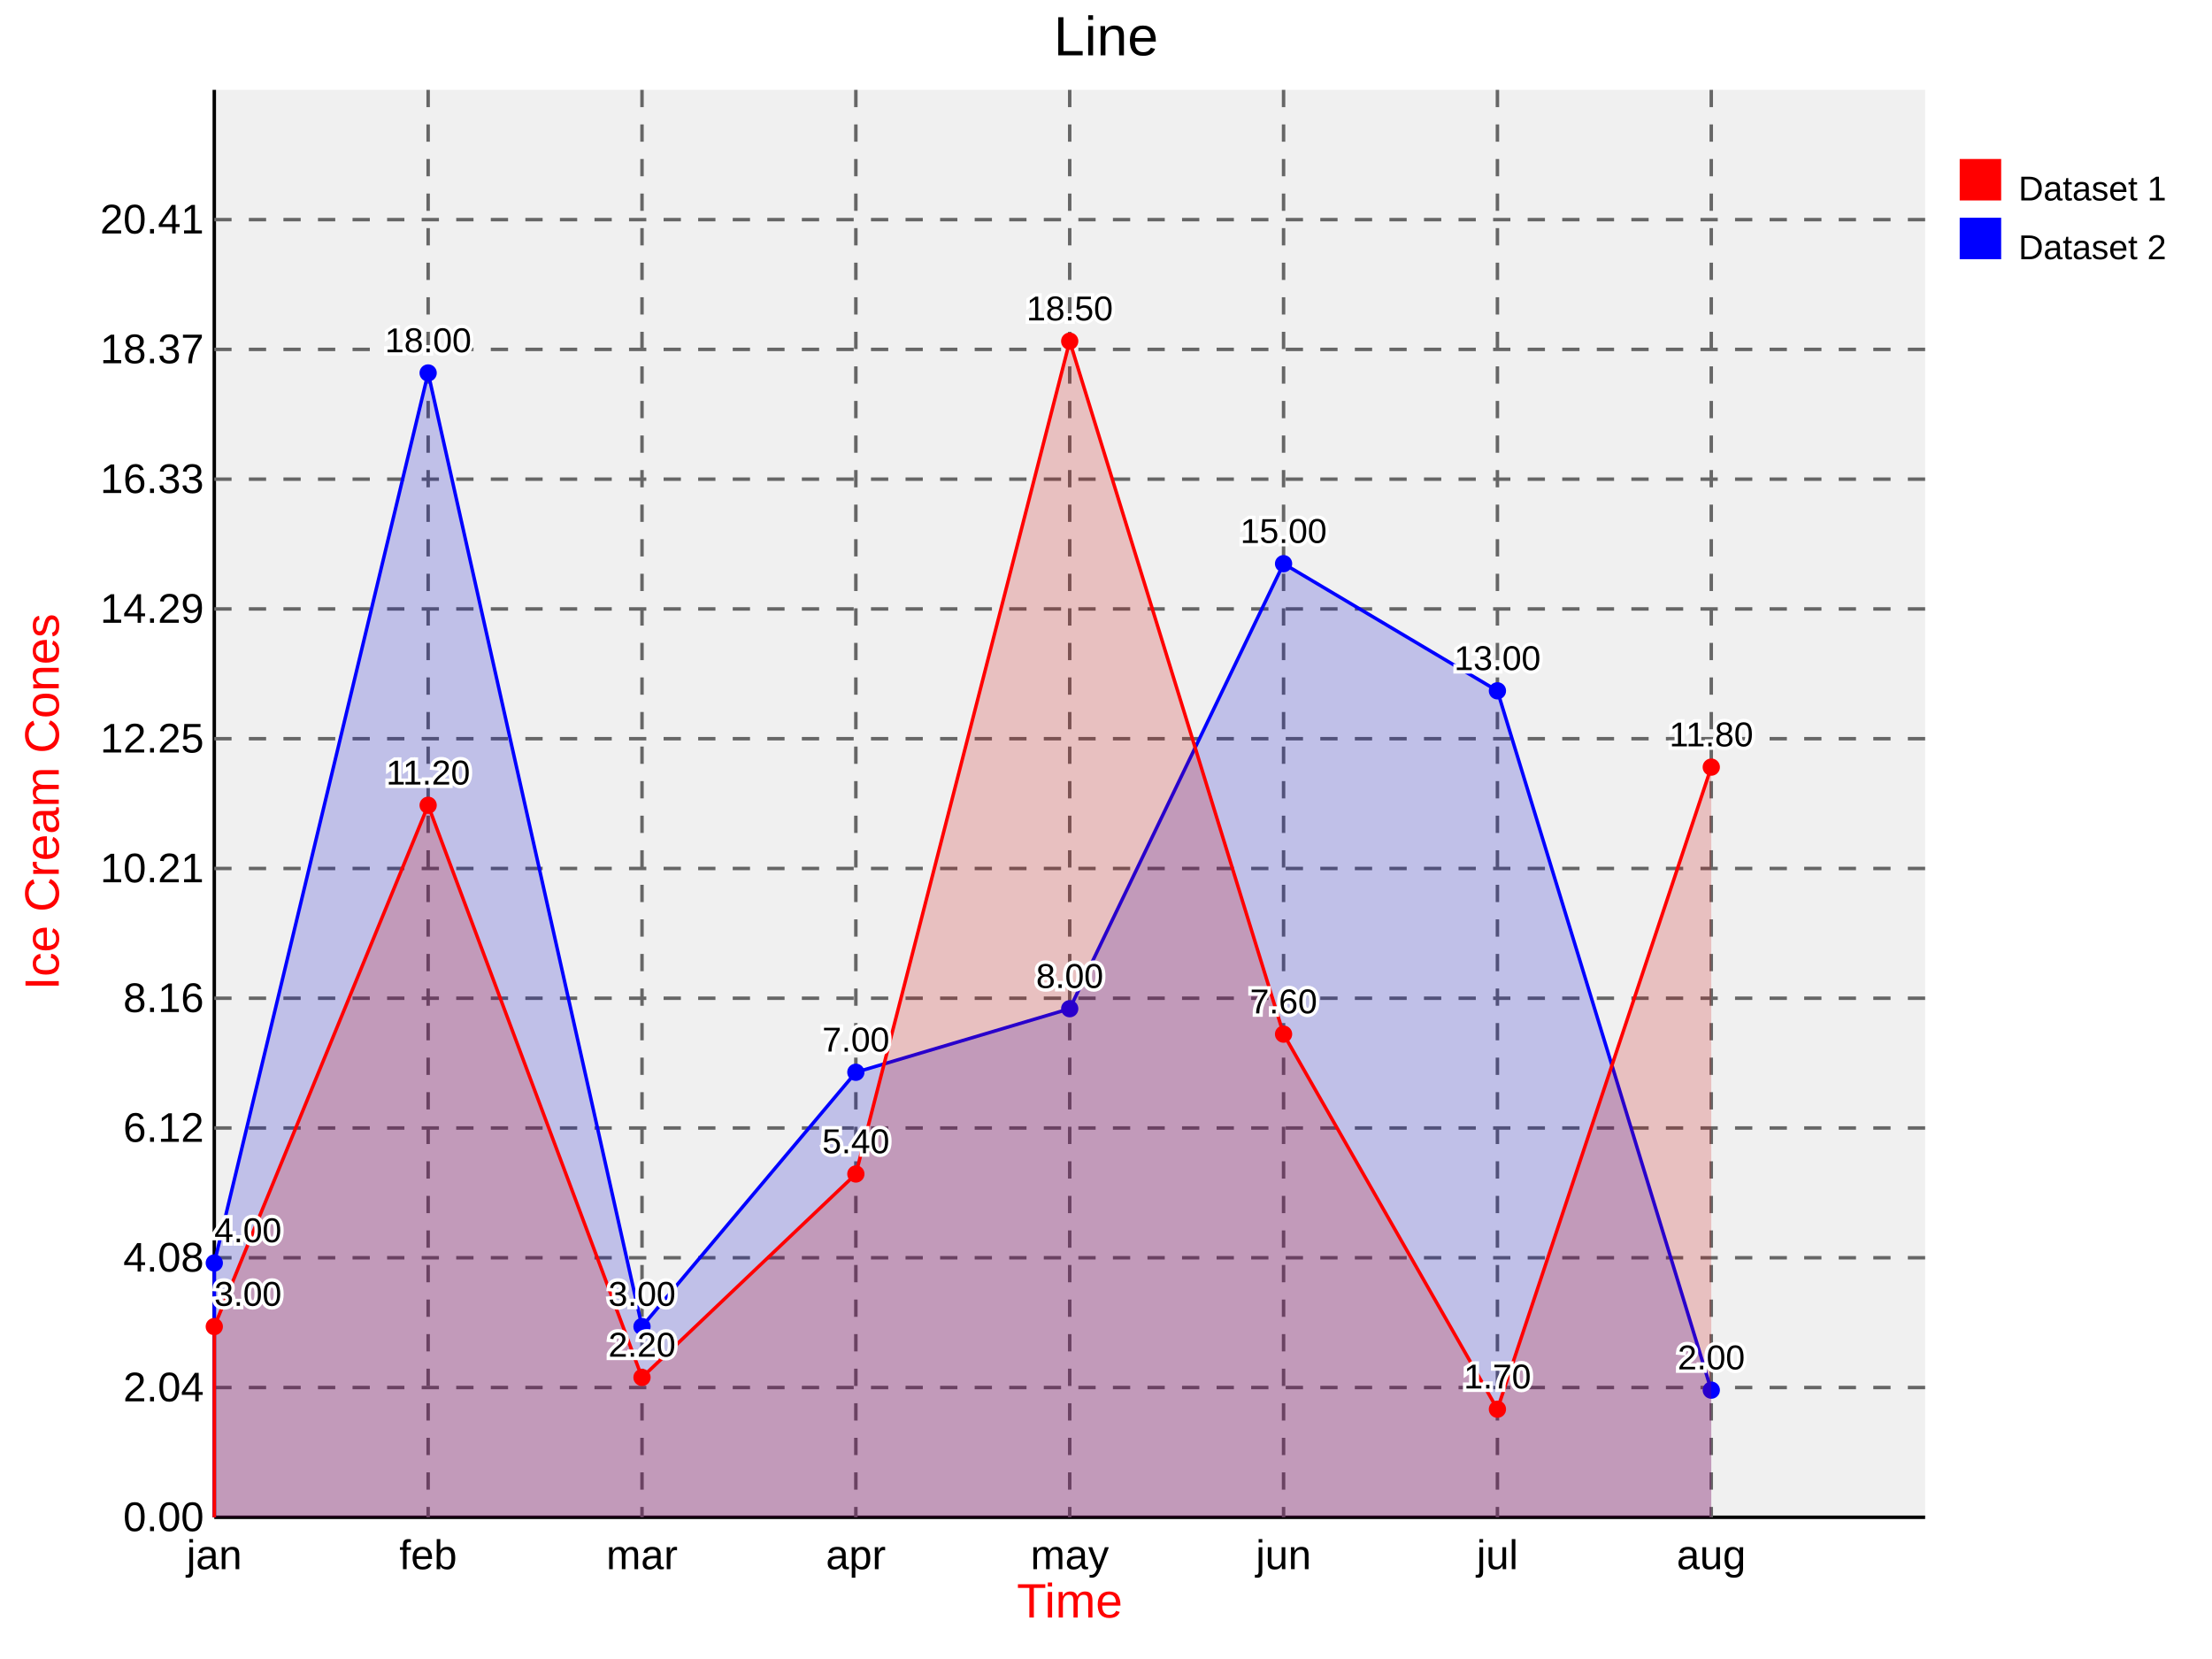
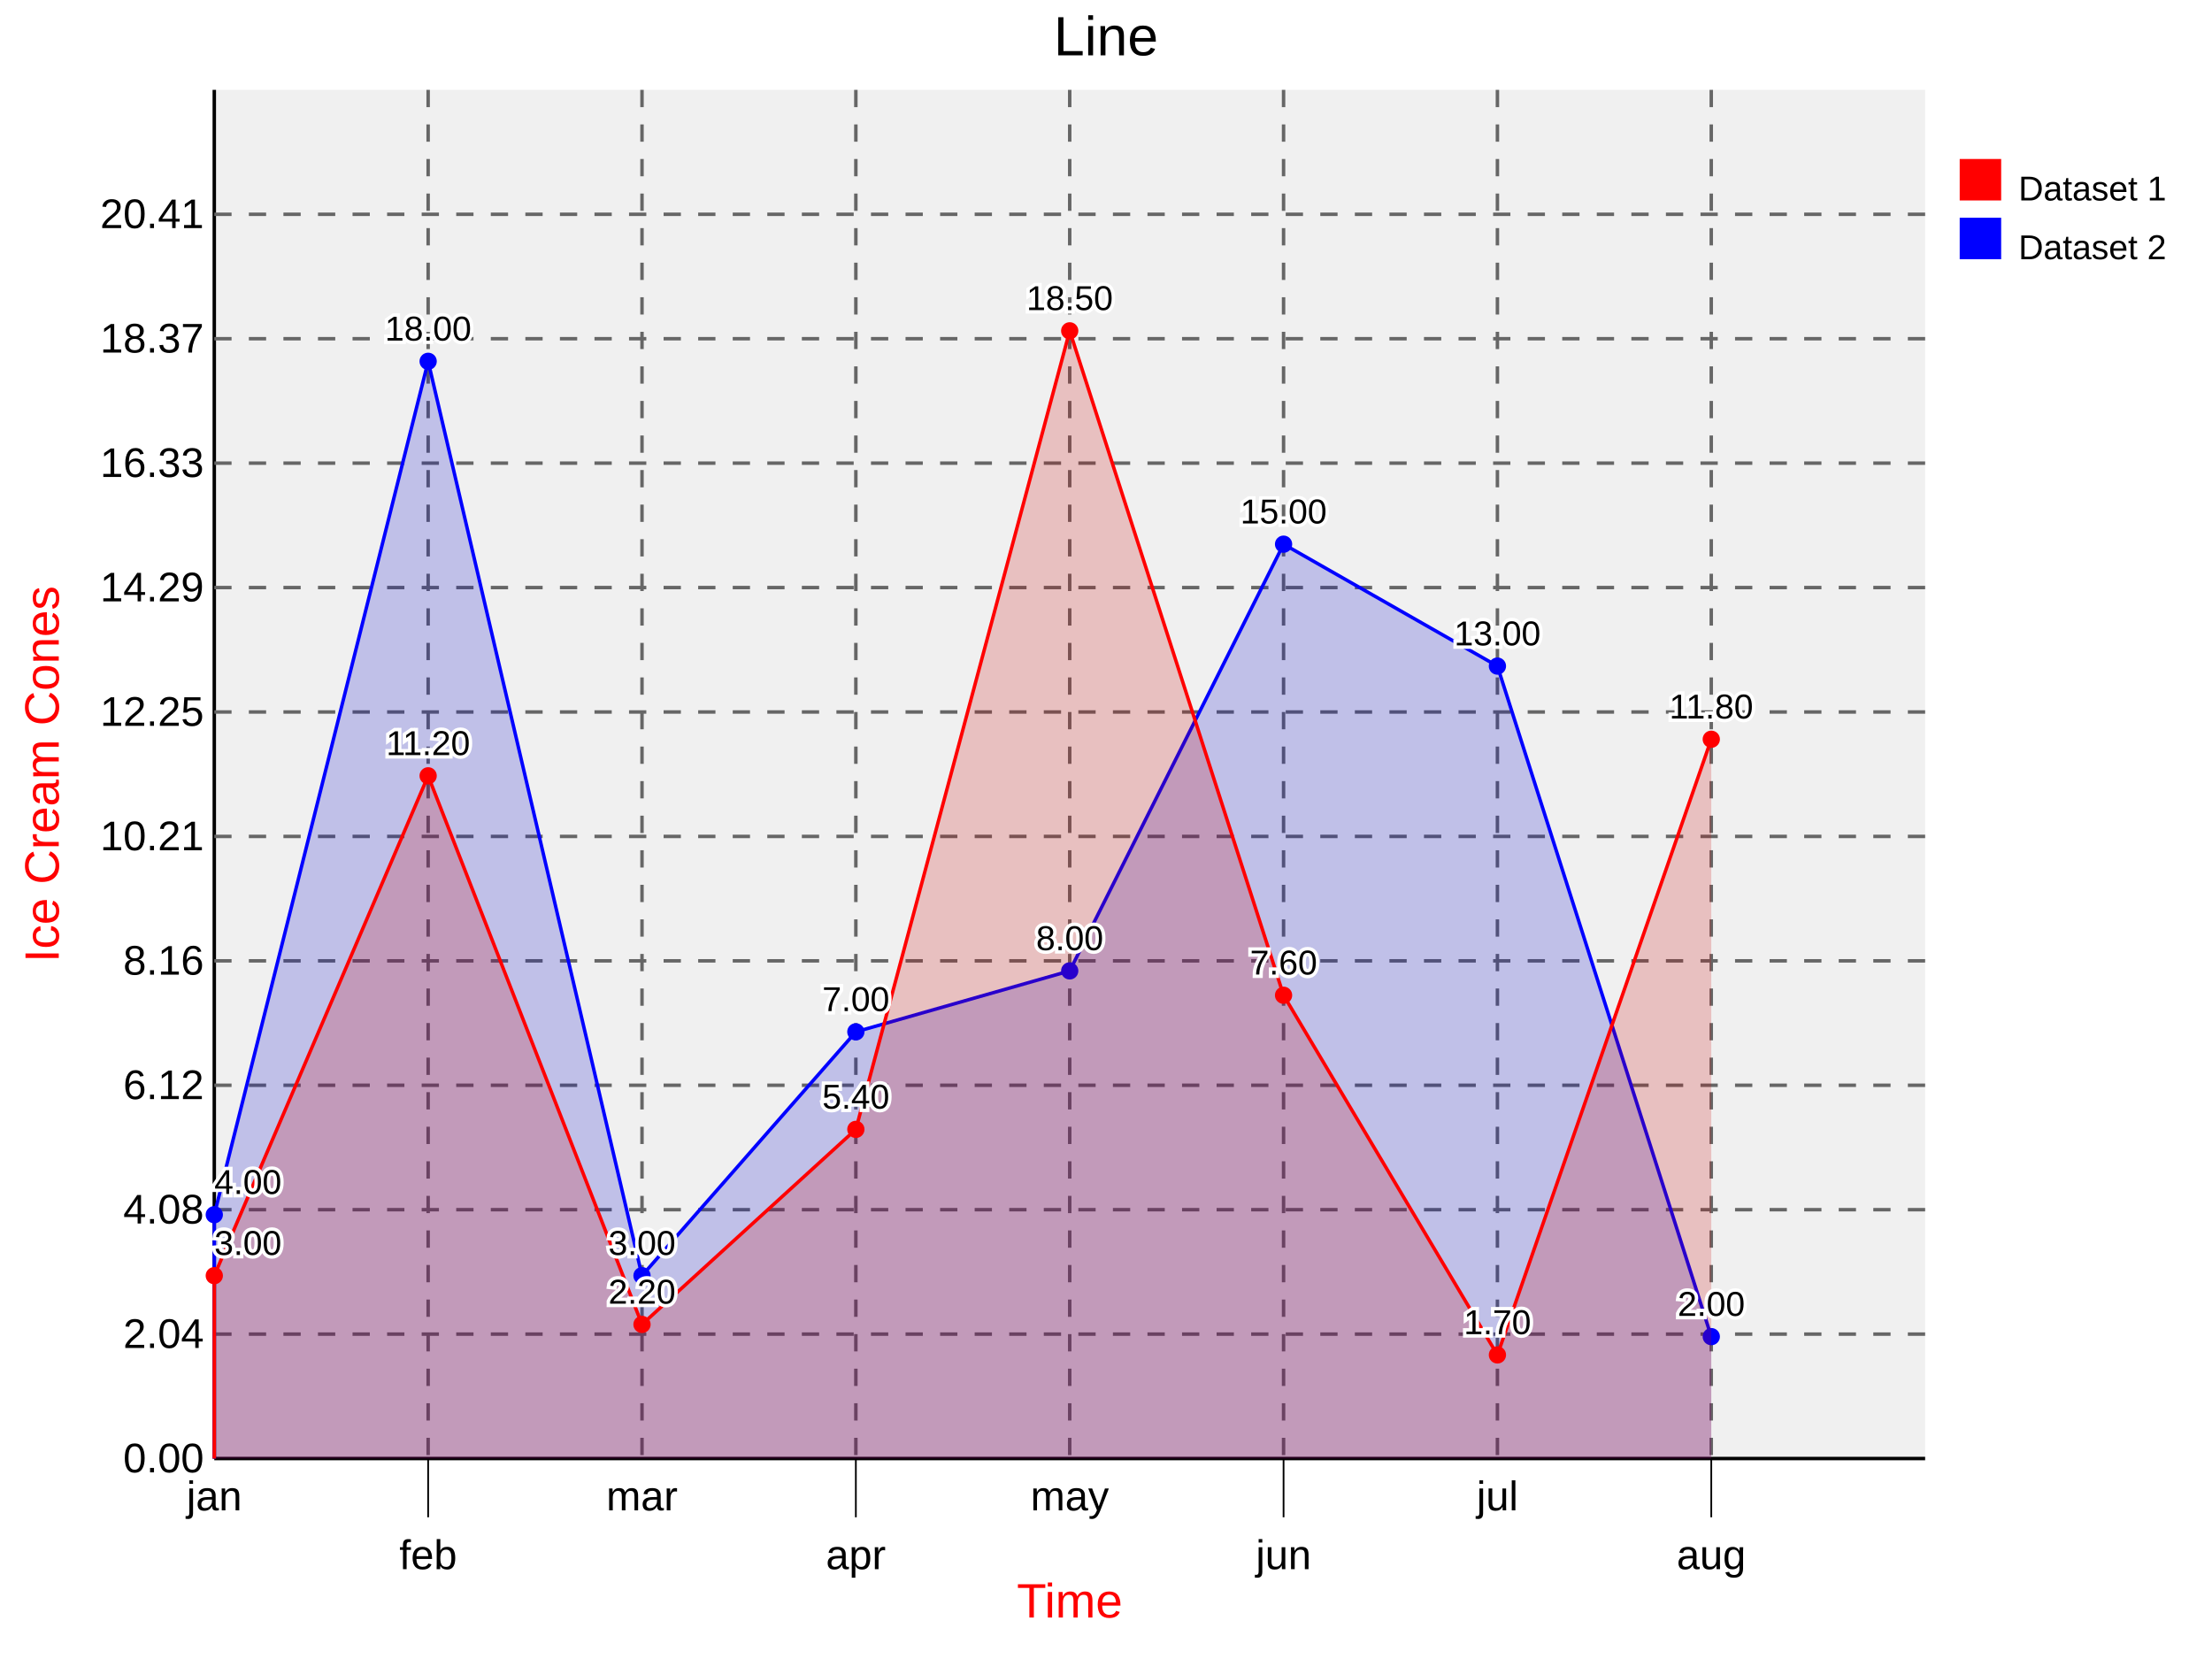
<svg xmlns="http://www.w3.org/2000/svg" width="640" height="480" viewBox="0 0 640 480">
  <defs>
    <style type="text/css">
/* Copy from here for external style sheet */
.svgBackground{
  fill:#ffffff;
}
.graphBackground{
  fill:#f0f0f0;
}

/* graphs titles */
.mainTitle{
  text-anchor: middle;
  fill: #000000;
  font-size: 16px;
  font-family: "Arial", sans-serif;
  font-weight: normal;
}
.subTitle{
  text-anchor: middle;
  fill: #999999;
  font-size: 14px;
  font-family: "Arial", sans-serif;
  font-weight: normal;
}

.axis{
  stroke: #000000;
  stroke-width: 1px;
}

.guideLines{
  stroke: #666666;
  stroke-width: 1px;
  stroke-dasharray: 5 5;
}

.xAxisLabels{
  text-anchor: middle;
  fill: #000000;
  font-size: 12px;
  font-family: "Arial", sans-serif;
  font-weight: normal;
}

.yAxisLabels{
  text-anchor: end;
  fill: #000000;
  font-size: 12px;
  font-family: "Arial", sans-serif;
  font-weight: normal;
}

.xAxisTitle{
  text-anchor: middle;
  fill: #ff0000;
  font-size: 14px;
  font-family: "Arial", sans-serif;
  font-weight: normal;
}

.yAxisTitle{
  fill: #ff0000;
  text-anchor: middle;
  font-size: 14px;
  font-family: "Arial", sans-serif;
  font-weight: normal;
}

.dataPointLabel{
  fill: #000000;
  text-anchor:middle;
  font-size: 10px;
  font-family: "Arial", sans-serif;
  font-weight: normal;
}

.staggerGuideLine{
  fill: none;
  stroke: #000000;
  stroke-width: 0.5px;  
}

/* default line styles */
.line1{
	fill: none;
	stroke: #ff0000;
	stroke-width: 1px;	
}
.line2{
	fill: none;
	stroke: #0000ff;
	stroke-width: 1px;	
}
.line3{
	fill: none;
	stroke: #00ff00;
	stroke-width: 1px;	
}
.line4{
	fill: none;
	stroke: #ffcc00;
	stroke-width: 1px;	
}
.line5{
	fill: none;
	stroke: #00ccff;
	stroke-width: 1px;	
}
.line6{
	fill: none;
	stroke: #ff00ff;
	stroke-width: 1px;	
}
.line7{
	fill: none;
	stroke: #00ffff;
	stroke-width: 1px;	
}
.line8{
	fill: none;
	stroke: #ffff00;
	stroke-width: 1px;	
}
.line9{
	fill: none;
	stroke: #ccc6666;
	stroke-width: 1px;	
}
.line10{
	fill: none;
	stroke: #663399;
	stroke-width: 1px;	
}
.line11{
	fill: none;
	stroke: #339900;
	stroke-width: 1px;	
}
.line12{
	fill: none;
	stroke: #9966FF;
	stroke-width: 1px;	
}
/* default fill styles */
.fill1{
	fill: #cc0000;
	fill-opacity: 0.2;
	stroke: none;
}
.fill2{
	fill: #0000cc;
	fill-opacity: 0.2;
	stroke: none;
}
.fill3{
	fill: #00cc00;
	fill-opacity: 0.2;
	stroke: none;
}
.fill4{
	fill: #ffcc00;
	fill-opacity: 0.2;
	stroke: none;
}
.fill5{
	fill: #00ccff;
	fill-opacity: 0.2;
	stroke: none;
}
.fill6{
	fill: #ff00ff;
	fill-opacity: 0.2;
	stroke: none;
}
.fill7{
	fill: #00ffff;
	fill-opacity: 0.2;
	stroke: none;
}
.fill8{
	fill: #ffff00;
	fill-opacity: 0.2;
	stroke: none;
}
.fill9{
	fill: #cc6666;
	fill-opacity: 0.2;
	stroke: none;
}
.fill10{
	fill: #663399;
	fill-opacity: 0.2;
	stroke: none;
}
.fill11{
	fill: #339900;
	fill-opacity: 0.2;
	stroke: none;
}
.fill12{
	fill: #9966FF;
	fill-opacity: 0.2;
	stroke: none;
}
/* default line styles */
.key1,.dataPoint1{
	fill: #ff0000;
	stroke: none;
	stroke-width: 1px;	
}
.key2,.dataPoint2{
	fill: #0000ff;
	stroke: none;
	stroke-width: 1px;	
}
.key3,.dataPoint3{
	fill: #00ff00;
	stroke: none;
	stroke-width: 1px;	
}
.key4,.dataPoint4{
	fill: #ffcc00;
	stroke: none;
	stroke-width: 1px;	
}
.key5,.dataPoint5{
	fill: #00ccff;
	stroke: none;
	stroke-width: 1px;	
}
.key6,.dataPoint6{
	fill: #ff00ff;
	stroke: none;
	stroke-width: 1px;	
}
.key7,.dataPoint7{
	fill: #00ffff;
	stroke: none;
	stroke-width: 1px;	
}
.key8,.dataPoint8{
	fill: #ffff00;
	stroke: none;
	stroke-width: 1px;	
}
.key9,.dataPoint9{
	fill: #cc6666;
	stroke: none;
	stroke-width: 1px;	
}
.key10,.dataPoint10{
	fill: #663399;
	stroke: none;
	stroke-width: 1px;	
}
.key11,.dataPoint11{
	fill: #339900;
	stroke: none;
	stroke-width: 1px;	
}
.key12,.dataPoint12{
	fill: #9966FF;
	stroke: none;
	stroke-width: 1px;	
}


.keyText{
  fill: #000000;
  text-anchor:start;
  font-size: 10px;
  font-family: "Arial", sans-serif;
  font-weight: normal;
}
/* End copy for external style sheet */

</style>
  </defs>
  <rect width="640" height="480" x="0" y="0" class="svgBackground" />
  <g transform="translate( 62.0 26 )">
-     <rect x="0" y="0" width="495.0" height="413" class="graphBackground" />
-     <path d="M 0 0 v413" class="axis" id="xAxis" />
-     <path d="M 0 413 h495.0" class="axis" id="yAxis" />
-     <text class="xAxisLabels" x="0.0" y="428" style="text-anchor: middle">
+     <rect x="0" y="0" width="495.0" height="396" class="graphBackground" />
+     <path d="M 0 0 v396" class="axis" id="xAxis" />
+     <path d="M 0 396 h495.0" class="axis" id="yAxis" />
+     <text class="xAxisLabels" x="0.0" y="411" style="text-anchor: middle">
jan
</text>
    <text class="xAxisLabels" x="61.875" y="428" style="text-anchor: middle">
feb
</text>
-     <path d="M61.875 0 v413" class="guideLines" />
-     <text class="xAxisLabels" x="123.75" y="428" style="text-anchor: middle">
+     <path d="M61.875 396 v17" class="staggerGuideLine" />
+     <path d="M61.875 0 v396" class="guideLines" />
+     <text class="xAxisLabels" x="123.75" y="411" style="text-anchor: middle">
mar
</text>
-     <path d="M123.75 0 v413" class="guideLines" />
+     <path d="M123.75 0 v396" class="guideLines" />
    <text class="xAxisLabels" x="185.625" y="428" style="text-anchor: middle">
apr
</text>
-     <path d="M185.625 0 v413" class="guideLines" />
-     <text class="xAxisLabels" x="247.5" y="428" style="text-anchor: middle">
+     <path d="M185.625 396 v17" class="staggerGuideLine" />
+     <path d="M185.625 0 v396" class="guideLines" />
+     <text class="xAxisLabels" x="247.5" y="411" style="text-anchor: middle">
may
</text>
-     <path d="M247.5 0 v413" class="guideLines" />
+     <path d="M247.5 0 v396" class="guideLines" />
    <text class="xAxisLabels" x="309.375" y="428" style="text-anchor: middle">
jun
</text>
-     <path d="M309.375 0 v413" class="guideLines" />
-     <text class="xAxisLabels" x="371.25" y="428" style="text-anchor: middle">
+     <path d="M309.375 396 v17" class="staggerGuideLine" />
+     <path d="M309.375 0 v396" class="guideLines" />
+     <text class="xAxisLabels" x="371.25" y="411" style="text-anchor: middle">
jul
</text>
-     <path d="M371.25 0 v413" class="guideLines" />
+     <path d="M371.25 0 v396" class="guideLines" />
    <text class="xAxisLabels" x="433.125" y="428" style="text-anchor: middle">
aug
</text>
-     <path d="M433.125 0 v413" class="guideLines" />
-     <text x="-3" y="417.0" class="yAxisLabels" style="text-anchor: end">
+     <path d="M433.125 396 v17" class="staggerGuideLine" />
+     <path d="M433.125 0 v396" class="guideLines" />
+     <text x="-3" y="400.0" class="yAxisLabels" style="text-anchor: end">
0.00
</text>
-     <text x="-3" y="379.455" class="yAxisLabels" style="text-anchor: end">
+     <text x="-3" y="364.0" class="yAxisLabels" style="text-anchor: end">
2.04
</text>
-     <path d="M0 375.455 h495.0" class="guideLines" />
-     <text x="-3" y="341.909" class="yAxisLabels" style="text-anchor: end">
+     <path d="M0 360.0 h495.0" class="guideLines" />
+     <text x="-3" y="328.0" class="yAxisLabels" style="text-anchor: end">
4.08
</text>
-     <path d="M0 337.909 h495.0" class="guideLines" />
-     <text x="-3" y="304.364" class="yAxisLabels" style="text-anchor: end">
+     <path d="M0 324.0 h495.0" class="guideLines" />
+     <text x="-3" y="292.0" class="yAxisLabels" style="text-anchor: end">
6.12
</text>
-     <path d="M0 300.364 h495.0" class="guideLines" />
-     <text x="-3" y="266.818" class="yAxisLabels" style="text-anchor: end">
+     <path d="M0 288.0 h495.0" class="guideLines" />
+     <text x="-3" y="256.0" class="yAxisLabels" style="text-anchor: end">
8.16
</text>
-     <path d="M0 262.818 h495.0" class="guideLines" />
-     <text x="-3" y="229.273" class="yAxisLabels" style="text-anchor: end">
+     <path d="M0 252.0 h495.0" class="guideLines" />
+     <text x="-3" y="220.0" class="yAxisLabels" style="text-anchor: end">
10.21
</text>
-     <path d="M0 225.273 h495.0" class="guideLines" />
-     <text x="-3" y="191.727" class="yAxisLabels" style="text-anchor: end">
+     <path d="M0 216.0 h495.0" class="guideLines" />
+     <text x="-3" y="184.0" class="yAxisLabels" style="text-anchor: end">
12.25
</text>
-     <path d="M0 187.727 h495.0" class="guideLines" />
-     <text x="-3" y="154.182" class="yAxisLabels" style="text-anchor: end">
+     <path d="M0 180.0 h495.0" class="guideLines" />
+     <text x="-3" y="148.0" class="yAxisLabels" style="text-anchor: end">
14.29
</text>
-     <path d="M0 150.182 h495.0" class="guideLines" />
-     <text x="-3" y="116.636" class="yAxisLabels" style="text-anchor: end">
+     <path d="M0 144.0 h495.0" class="guideLines" />
+     <text x="-3" y="112.0" class="yAxisLabels" style="text-anchor: end">
16.33
</text>
-     <path d="M0 112.636 h495.0" class="guideLines" />
-     <text x="-3" y="79.091" class="yAxisLabels" style="text-anchor: end">
+     <path d="M0 108.0 h495.0" class="guideLines" />
+     <text x="-3" y="76.0" class="yAxisLabels" style="text-anchor: end">
18.37
</text>
-     <path d="M0 75.091 h495.0" class="guideLines" />
-     <text x="-3" y="41.545" class="yAxisLabels" style="text-anchor: end">
+     <path d="M0 72.0 h495.0" class="guideLines" />
+     <text x="-3" y="40.0" class="yAxisLabels" style="text-anchor: end">
20.41
</text>
-     <path d="M0 37.545 h495.0" class="guideLines" />
-     <path d="M0.0 413.0 L0.0 339.425 61.875 81.911 123.75 357.819 185.625 284.243 247.5 265.849 309.375 137.093 371.25 173.88 433.125 376.212 V413Z" class="fill2" />
-     <path d="M0 413 L0.0 339.425 61.875 81.911 123.75 357.819 185.625 284.243 247.5 265.849 309.375 137.093 371.25 173.88 433.125 376.212 " class="line2" />
-     <circle cx="0.0" cy="339.425" r="2.5" class="dataPoint2" />
-     <circle cx="61.875" cy="81.911" r="2.5" class="dataPoint2" />
-     <circle cx="123.75" cy="357.819" r="2.5" class="dataPoint2" />
-     <circle cx="185.625" cy="284.243" r="2.5" class="dataPoint2" />
-     <circle cx="247.5" cy="265.849" r="2.5" class="dataPoint2" />
-     <circle cx="309.375" cy="137.093" r="2.5" class="dataPoint2" />
-     <circle cx="371.25" cy="173.88" r="2.5" class="dataPoint2" />
-     <circle cx="433.125" cy="376.212" r="2.5" class="dataPoint2" />
-     <path d="M0.0 413.0 L0.0 357.819 61.875 206.989 123.75 372.534 185.625 313.673 247.5 72.714 309.375 273.207 371.25 381.731 433.125 195.953 V413Z" class="fill1" />
-     <path d="M0 413 L0.0 357.819 61.875 206.989 123.75 372.534 185.625 313.673 247.5 72.714 309.375 273.207 371.25 381.731 433.125 195.953 " class="line1" />
-     <circle cx="0.0" cy="357.819" r="2.5" class="dataPoint1" />
-     <circle cx="61.875" cy="206.989" r="2.5" class="dataPoint1" />
-     <circle cx="123.75" cy="372.534" r="2.5" class="dataPoint1" />
-     <circle cx="185.625" cy="313.673" r="2.5" class="dataPoint1" />
-     <circle cx="247.5" cy="72.714" r="2.5" class="dataPoint1" />
-     <circle cx="309.375" cy="273.207" r="2.5" class="dataPoint1" />
-     <circle cx="371.25" cy="381.731" r="2.5" class="dataPoint1" />
-     <circle cx="433.125" cy="195.953" r="2.5" class="dataPoint1" />
+     <path d="M0 36.0 h495.0" class="guideLines" />
+     <path d="M0.0 396.0 L0.0 325.453 61.875 78.54 123.75 343.09 185.625 272.543 247.5 254.907 309.375 131.45 371.25 166.723 433.125 360.727 V396Z" class="fill2" />
+     <path d="M0 396 L0.0 325.453 61.875 78.54 123.75 343.09 185.625 272.543 247.5 254.907 309.375 131.45 371.25 166.723 433.125 360.727 " class="line2" />
+     <circle cx="0.0" cy="325.453" r="2.5" class="dataPoint2" />
+     <circle cx="61.875" cy="78.54" r="2.5" class="dataPoint2" />
+     <circle cx="123.75" cy="343.09" r="2.5" class="dataPoint2" />
+     <circle cx="185.625" cy="272.543" r="2.5" class="dataPoint2" />
+     <circle cx="247.5" cy="254.907" r="2.5" class="dataPoint2" />
+     <circle cx="309.375" cy="131.45" r="2.5" class="dataPoint2" />
+     <circle cx="371.25" cy="166.723" r="2.5" class="dataPoint2" />
+     <circle cx="433.125" cy="360.727" r="2.5" class="dataPoint2" />
+     <path d="M0.0 396.0 L0.0 343.09 61.875 198.469 123.75 357.199 185.625 300.762 247.5 69.721 309.375 261.961 371.25 366.018 433.125 187.887 V396Z" class="fill1" />
+     <path d="M0 396 L0.0 343.09 61.875 198.469 123.75 357.199 185.625 300.762 247.5 69.721 309.375 261.961 371.25 366.018 433.125 187.887 " class="line1" />
+     <circle cx="0.0" cy="343.09" r="2.5" class="dataPoint1" />
+     <circle cx="61.875" cy="198.469" r="2.5" class="dataPoint1" />
+     <circle cx="123.75" cy="357.199" r="2.5" class="dataPoint1" />
+     <circle cx="185.625" cy="300.762" r="2.5" class="dataPoint1" />
+     <circle cx="247.5" cy="69.721" r="2.5" class="dataPoint1" />
+     <circle cx="309.375" cy="261.961" r="2.5" class="dataPoint1" />
+     <circle cx="371.25" cy="366.018" r="2.5" class="dataPoint1" />
+     <circle cx="433.125" cy="187.887" r="2.5" class="dataPoint1" />
    <g>
-       <text x="0.0" y="333.425" class="dataPointLabel" style="text-anchor: start; stroke: #fff; stroke-width: 2;">
+       <text x="0.0" y="319.453" class="dataPointLabel" style="text-anchor: start; stroke: #fff; stroke-width: 2;">
4.00
</text>
-       <text x="0.0" y="333.425" class="dataPointLabel" style="text-anchor: start;">
+       <text x="0.0" y="319.453" class="dataPointLabel" style="text-anchor: start;">
4.00
</text>
-       <text x="5.0" y="327.425" class="dataPointLabel" visibility="hidden" style="stroke-width: 2; fill: #000; text-anchor: start;" id="26163192">
+       <text x="5.0" y="313.453" class="dataPointLabel" visibility="hidden" style="stroke-width: 2; fill: #000; text-anchor: start;" id="19981272">
4.00
</text>
-       <circle cx="0.0" cy="339.425" r="10" style="opacity: 0" />
-       <text x="61.875" y="75.911" class="dataPointLabel" style=" stroke: #fff; stroke-width: 2;">
+       <circle cx="0.0" cy="325.453" r="10" style="opacity: 0" />
+       <text x="61.875" y="72.54" class="dataPointLabel" style=" stroke: #fff; stroke-width: 2;">
18.00
</text>
-       <text x="61.875" y="75.911" class="dataPointLabel">
+       <text x="61.875" y="72.54" class="dataPointLabel">
18.00
</text>
-       <text x="66.875" y="69.911" class="dataPointLabel" visibility="hidden" style="stroke-width: 2; fill: #000; text-anchor: start;" id="23655720">
+       <text x="66.875" y="66.54" class="dataPointLabel" visibility="hidden" style="stroke-width: 2; fill: #000; text-anchor: start;" id="19964364">
18.00
</text>
-       <circle cx="61.875" cy="81.911" r="10" style="opacity: 0" />
-       <text x="123.75" y="351.819" class="dataPointLabel" style=" stroke: #fff; stroke-width: 2;">
+       <circle cx="61.875" cy="78.54" r="10" style="opacity: 0" />
+       <text x="123.75" y="337.09" class="dataPointLabel" style=" stroke: #fff; stroke-width: 2;">
3.00
</text>
-       <text x="123.75" y="351.819" class="dataPointLabel">
+       <text x="123.75" y="337.09" class="dataPointLabel">
3.00
</text>
-       <text x="128.75" y="345.819" class="dataPointLabel" visibility="hidden" style="stroke-width: 2; fill: #000; text-anchor: start;" id="20198808">
+       <text x="128.75" y="331.09" class="dataPointLabel" visibility="hidden" style="stroke-width: 2; fill: #000; text-anchor: start;" id="25930848">
3.00
</text>
-       <circle cx="123.75" cy="357.819" r="10" style="opacity: 0" />
-       <text x="185.625" y="278.243" class="dataPointLabel" style=" stroke: #fff; stroke-width: 2;">
+       <circle cx="123.75" cy="343.09" r="10" style="opacity: 0" />
+       <text x="185.625" y="266.543" class="dataPointLabel" style=" stroke: #fff; stroke-width: 2;">
7.00
</text>
-       <text x="185.625" y="278.243" class="dataPointLabel">
+       <text x="185.625" y="266.543" class="dataPointLabel">
7.00
</text>
-       <text x="190.625" y="272.243" class="dataPointLabel" visibility="hidden" style="stroke-width: 2; fill: #000; text-anchor: start;" id="26148216">
+       <text x="190.625" y="260.543" class="dataPointLabel" visibility="hidden" style="stroke-width: 2; fill: #000; text-anchor: start;" id="25890732">
7.00
</text>
-       <circle cx="185.625" cy="284.243" r="10" style="opacity: 0" />
-       <text x="247.5" y="259.849" class="dataPointLabel" style=" stroke: #fff; stroke-width: 2;">
+       <circle cx="185.625" cy="272.543" r="10" style="opacity: 0" />
+       <text x="247.5" y="248.907" class="dataPointLabel" style=" stroke: #fff; stroke-width: 2;">
8.00
</text>
-       <text x="247.5" y="259.849" class="dataPointLabel">
+       <text x="247.5" y="248.907" class="dataPointLabel">
8.00
</text>
-       <text x="252.5" y="253.849" class="dataPointLabel" visibility="hidden" style="stroke-width: 2; fill: #000; text-anchor: start;" id="26124504">
+       <text x="252.5" y="242.907" class="dataPointLabel" visibility="hidden" style="stroke-width: 2; fill: #000; text-anchor: start;" id="25858944">
8.00
</text>
-       <circle cx="247.5" cy="265.849" r="10" style="opacity: 0" />
-       <text x="309.375" y="131.093" class="dataPointLabel" style=" stroke: #fff; stroke-width: 2;">
+       <circle cx="247.5" cy="254.907" r="10" style="opacity: 0" />
+       <text x="309.375" y="125.45" class="dataPointLabel" style=" stroke: #fff; stroke-width: 2;">
15.00
</text>
-       <text x="309.375" y="131.093" class="dataPointLabel">
+       <text x="309.375" y="125.45" class="dataPointLabel">
15.00
</text>
-       <text x="314.375" y="125.093" class="dataPointLabel" visibility="hidden" style="stroke-width: 2; fill: #000; text-anchor: start;" id="26084724">
+       <text x="314.375" y="119.45" class="dataPointLabel" visibility="hidden" style="stroke-width: 2; fill: #000; text-anchor: start;" id="25811052">
15.00
</text>
-       <circle cx="309.375" cy="137.093" r="10" style="opacity: 0" />
-       <text x="371.25" y="167.88" class="dataPointLabel" style=" stroke: #fff; stroke-width: 2;">
+       <circle cx="309.375" cy="131.45" r="10" style="opacity: 0" />
+       <text x="371.25" y="160.723" class="dataPointLabel" style=" stroke: #fff; stroke-width: 2;">
13.00
</text>
-       <text x="371.25" y="167.88" class="dataPointLabel">
+       <text x="371.25" y="160.723" class="dataPointLabel">
13.00
</text>
-       <text x="376.25" y="161.88" class="dataPointLabel" visibility="hidden" style="stroke-width: 2; fill: #000; text-anchor: start;" id="26044752">
+       <text x="376.25" y="154.723" class="dataPointLabel" visibility="hidden" style="stroke-width: 2; fill: #000; text-anchor: start;" id="25771428">
13.00
</text>
-       <circle cx="371.25" cy="173.88" r="10" style="opacity: 0" />
-       <text x="433.125" y="370.212" class="dataPointLabel" style=" stroke: #fff; stroke-width: 2;">
+       <circle cx="371.25" cy="166.723" r="10" style="opacity: 0" />
+       <text x="433.125" y="354.727" class="dataPointLabel" style=" stroke: #fff; stroke-width: 2;">
2.00
</text>
-       <text x="433.125" y="370.212" class="dataPointLabel">
+       <text x="433.125" y="354.727" class="dataPointLabel">
2.00
</text>
-       <text x="438.125" y="364.212" class="dataPointLabel" visibility="hidden" style="stroke-width: 2; fill: #000; text-anchor: start;" id="26013216">
+       <text x="438.125" y="348.727" class="dataPointLabel" visibility="hidden" style="stroke-width: 2; fill: #000; text-anchor: start;" id="25739988">
2.00
</text>
-       <circle cx="433.125" cy="376.212" r="10" style="opacity: 0" />
-       <text x="0.0" y="351.819" class="dataPointLabel" style="text-anchor: start; stroke: #fff; stroke-width: 2;">
+       <circle cx="433.125" cy="360.727" r="10" style="opacity: 0" />
+       <text x="0.0" y="337.09" class="dataPointLabel" style="text-anchor: start; stroke: #fff; stroke-width: 2;">
3.00
</text>
-       <text x="0.0" y="351.819" class="dataPointLabel" style="text-anchor: start;">
+       <text x="0.0" y="337.09" class="dataPointLabel" style="text-anchor: start;">
3.00
</text>
-       <text x="5.0" y="345.819" class="dataPointLabel" visibility="hidden" style="stroke-width: 2; fill: #000; text-anchor: start;" id="25943748">
+       <text x="5.0" y="331.09" class="dataPointLabel" visibility="hidden" style="stroke-width: 2; fill: #000; text-anchor: start;" id="25694580">
3.00
</text>
-       <circle cx="0.0" cy="357.819" r="10" style="opacity: 0" />
-       <text x="61.875" y="200.989" class="dataPointLabel" style=" stroke: #fff; stroke-width: 2;">
+       <circle cx="0.0" cy="343.09" r="10" style="opacity: 0" />
+       <text x="61.875" y="192.469" class="dataPointLabel" style=" stroke: #fff; stroke-width: 2;">
11.20
</text>
-       <text x="61.875" y="200.989" class="dataPointLabel">
+       <text x="61.875" y="192.469" class="dataPointLabel">
11.20
</text>
-       <text x="66.875" y="194.989" class="dataPointLabel" visibility="hidden" style="stroke-width: 2; fill: #000; text-anchor: start;" id="25887312">
+       <text x="66.875" y="186.469" class="dataPointLabel" visibility="hidden" style="stroke-width: 2; fill: #000; text-anchor: start;" id="25654272">
11.20
</text>
-       <circle cx="61.875" cy="206.989" r="10" style="opacity: 0" />
-       <text x="123.75" y="366.534" class="dataPointLabel" style=" stroke: #fff; stroke-width: 2;">
+       <circle cx="61.875" cy="198.469" r="10" style="opacity: 0" />
+       <text x="123.75" y="351.199" class="dataPointLabel" style=" stroke: #fff; stroke-width: 2;">
2.20
</text>
-       <text x="123.75" y="366.534" class="dataPointLabel">
+       <text x="123.75" y="351.199" class="dataPointLabel">
2.20
</text>
-       <text x="128.75" y="360.534" class="dataPointLabel" visibility="hidden" style="stroke-width: 2; fill: #000; text-anchor: start;" id="25781052">
+       <text x="128.75" y="345.199" class="dataPointLabel" visibility="hidden" style="stroke-width: 2; fill: #000; text-anchor: start;" id="25490892">
2.20
</text>
-       <circle cx="123.75" cy="372.534" r="10" style="opacity: 0" />
-       <text x="185.625" y="307.673" class="dataPointLabel" style=" stroke: #fff; stroke-width: 2;">
+       <circle cx="123.75" cy="357.199" r="10" style="opacity: 0" />
+       <text x="185.625" y="294.762" class="dataPointLabel" style=" stroke: #fff; stroke-width: 2;">
5.40
</text>
-       <text x="185.625" y="307.673" class="dataPointLabel">
+       <text x="185.625" y="294.762" class="dataPointLabel">
5.40
</text>
-       <text x="190.625" y="301.673" class="dataPointLabel" visibility="hidden" style="stroke-width: 2; fill: #000; text-anchor: start;" id="25625868">
+       <text x="190.625" y="288.762" class="dataPointLabel" visibility="hidden" style="stroke-width: 2; fill: #000; text-anchor: start;" id="25320276">
5.40
</text>
-       <circle cx="185.625" cy="313.673" r="10" style="opacity: 0" />
-       <text x="247.5" y="66.714" class="dataPointLabel" style=" stroke: #fff; stroke-width: 2;">
+       <circle cx="185.625" cy="300.762" r="10" style="opacity: 0" />
+       <text x="247.5" y="63.721" class="dataPointLabel" style=" stroke: #fff; stroke-width: 2;">
18.50
</text>
-       <text x="247.5" y="66.714" class="dataPointLabel">
+       <text x="247.5" y="63.721" class="dataPointLabel">
18.50
</text>
-       <text x="252.5" y="60.714" class="dataPointLabel" visibility="hidden" style="stroke-width: 2; fill: #000; text-anchor: start;" id="25596096">
+       <text x="252.5" y="57.721" class="dataPointLabel" visibility="hidden" style="stroke-width: 2; fill: #000; text-anchor: start;" id="25264332">
18.50
</text>
-       <circle cx="247.5" cy="72.714" r="10" style="opacity: 0" />
-       <text x="309.375" y="267.207" class="dataPointLabel" style=" stroke: #fff; stroke-width: 2;">
+       <circle cx="247.5" cy="69.721" r="10" style="opacity: 0" />
+       <text x="309.375" y="255.961" class="dataPointLabel" style=" stroke: #fff; stroke-width: 2;">
7.60
</text>
-       <text x="309.375" y="267.207" class="dataPointLabel">
+       <text x="309.375" y="255.961" class="dataPointLabel">
7.60
</text>
-       <text x="314.375" y="261.207" class="dataPointLabel" visibility="hidden" style="stroke-width: 2; fill: #000; text-anchor: start;" id="25467924">
+       <text x="314.375" y="249.961" class="dataPointLabel" visibility="hidden" style="stroke-width: 2; fill: #000; text-anchor: start;" id="25217604">
7.60
</text>
-       <circle cx="309.375" cy="273.207" r="10" style="opacity: 0" />
-       <text x="371.25" y="375.731" class="dataPointLabel" style=" stroke: #fff; stroke-width: 2;">
+       <circle cx="309.375" cy="261.961" r="10" style="opacity: 0" />
+       <text x="371.25" y="360.018" class="dataPointLabel" style=" stroke: #fff; stroke-width: 2;">
1.70
</text>
-       <text x="371.25" y="375.731" class="dataPointLabel">
+       <text x="371.25" y="360.018" class="dataPointLabel">
1.70
</text>
-       <text x="376.25" y="369.731" class="dataPointLabel" visibility="hidden" style="stroke-width: 2; fill: #000; text-anchor: start;" id="25445376">
+       <text x="376.25" y="354.018" class="dataPointLabel" visibility="hidden" style="stroke-width: 2; fill: #000; text-anchor: start;" id="25187820">
1.70
</text>
-       <circle cx="371.25" cy="381.731" r="10" style="opacity: 0" />
-       <text x="433.125" y="189.953" class="dataPointLabel" style=" stroke: #fff; stroke-width: 2;">
+       <circle cx="371.25" cy="366.018" r="10" style="opacity: 0" />
+       <text x="433.125" y="181.887" class="dataPointLabel" style=" stroke: #fff; stroke-width: 2;">
11.80
</text>
-       <text x="433.125" y="189.953" class="dataPointLabel">
+       <text x="433.125" y="181.887" class="dataPointLabel">
11.80
</text>
-       <text x="438.125" y="183.953" class="dataPointLabel" visibility="hidden" style="stroke-width: 2; fill: #000; text-anchor: start;" id="25390056">
+       <text x="438.125" y="175.887" class="dataPointLabel" visibility="hidden" style="stroke-width: 2; fill: #000; text-anchor: start;" id="25165860">
11.80
</text>
-       <circle cx="433.125" cy="195.953" r="10" style="opacity: 0" />
+       <circle cx="433.125" cy="187.887" r="10" style="opacity: 0" />
    </g>
  </g>
  <text x="320" y="16" class="mainTitle">
Line
</text>
  <text x="309.5" y="468" class="xAxisTitle">
Time
</text>
-   <text x="17" y="232" class="yAxisTitle" transform="rotate( -90, 17, 232 )">
+   <text x="17" y="224" class="yAxisTitle" transform="rotate( -90, 17, 224 )">
Ice Cream Cones
</text>
  <g transform="translate(567.0 46)">
    <rect x="0" y="0" width="12" height="12" class="key1" />
    <text x="17" y="12" class="keyText">
Dataset 1
</text>
    <rect x="0" y="17" width="12" height="12" class="key2" />
    <text x="17" y="29" class="keyText">
Dataset 2
</text>
  </g>
</svg>
